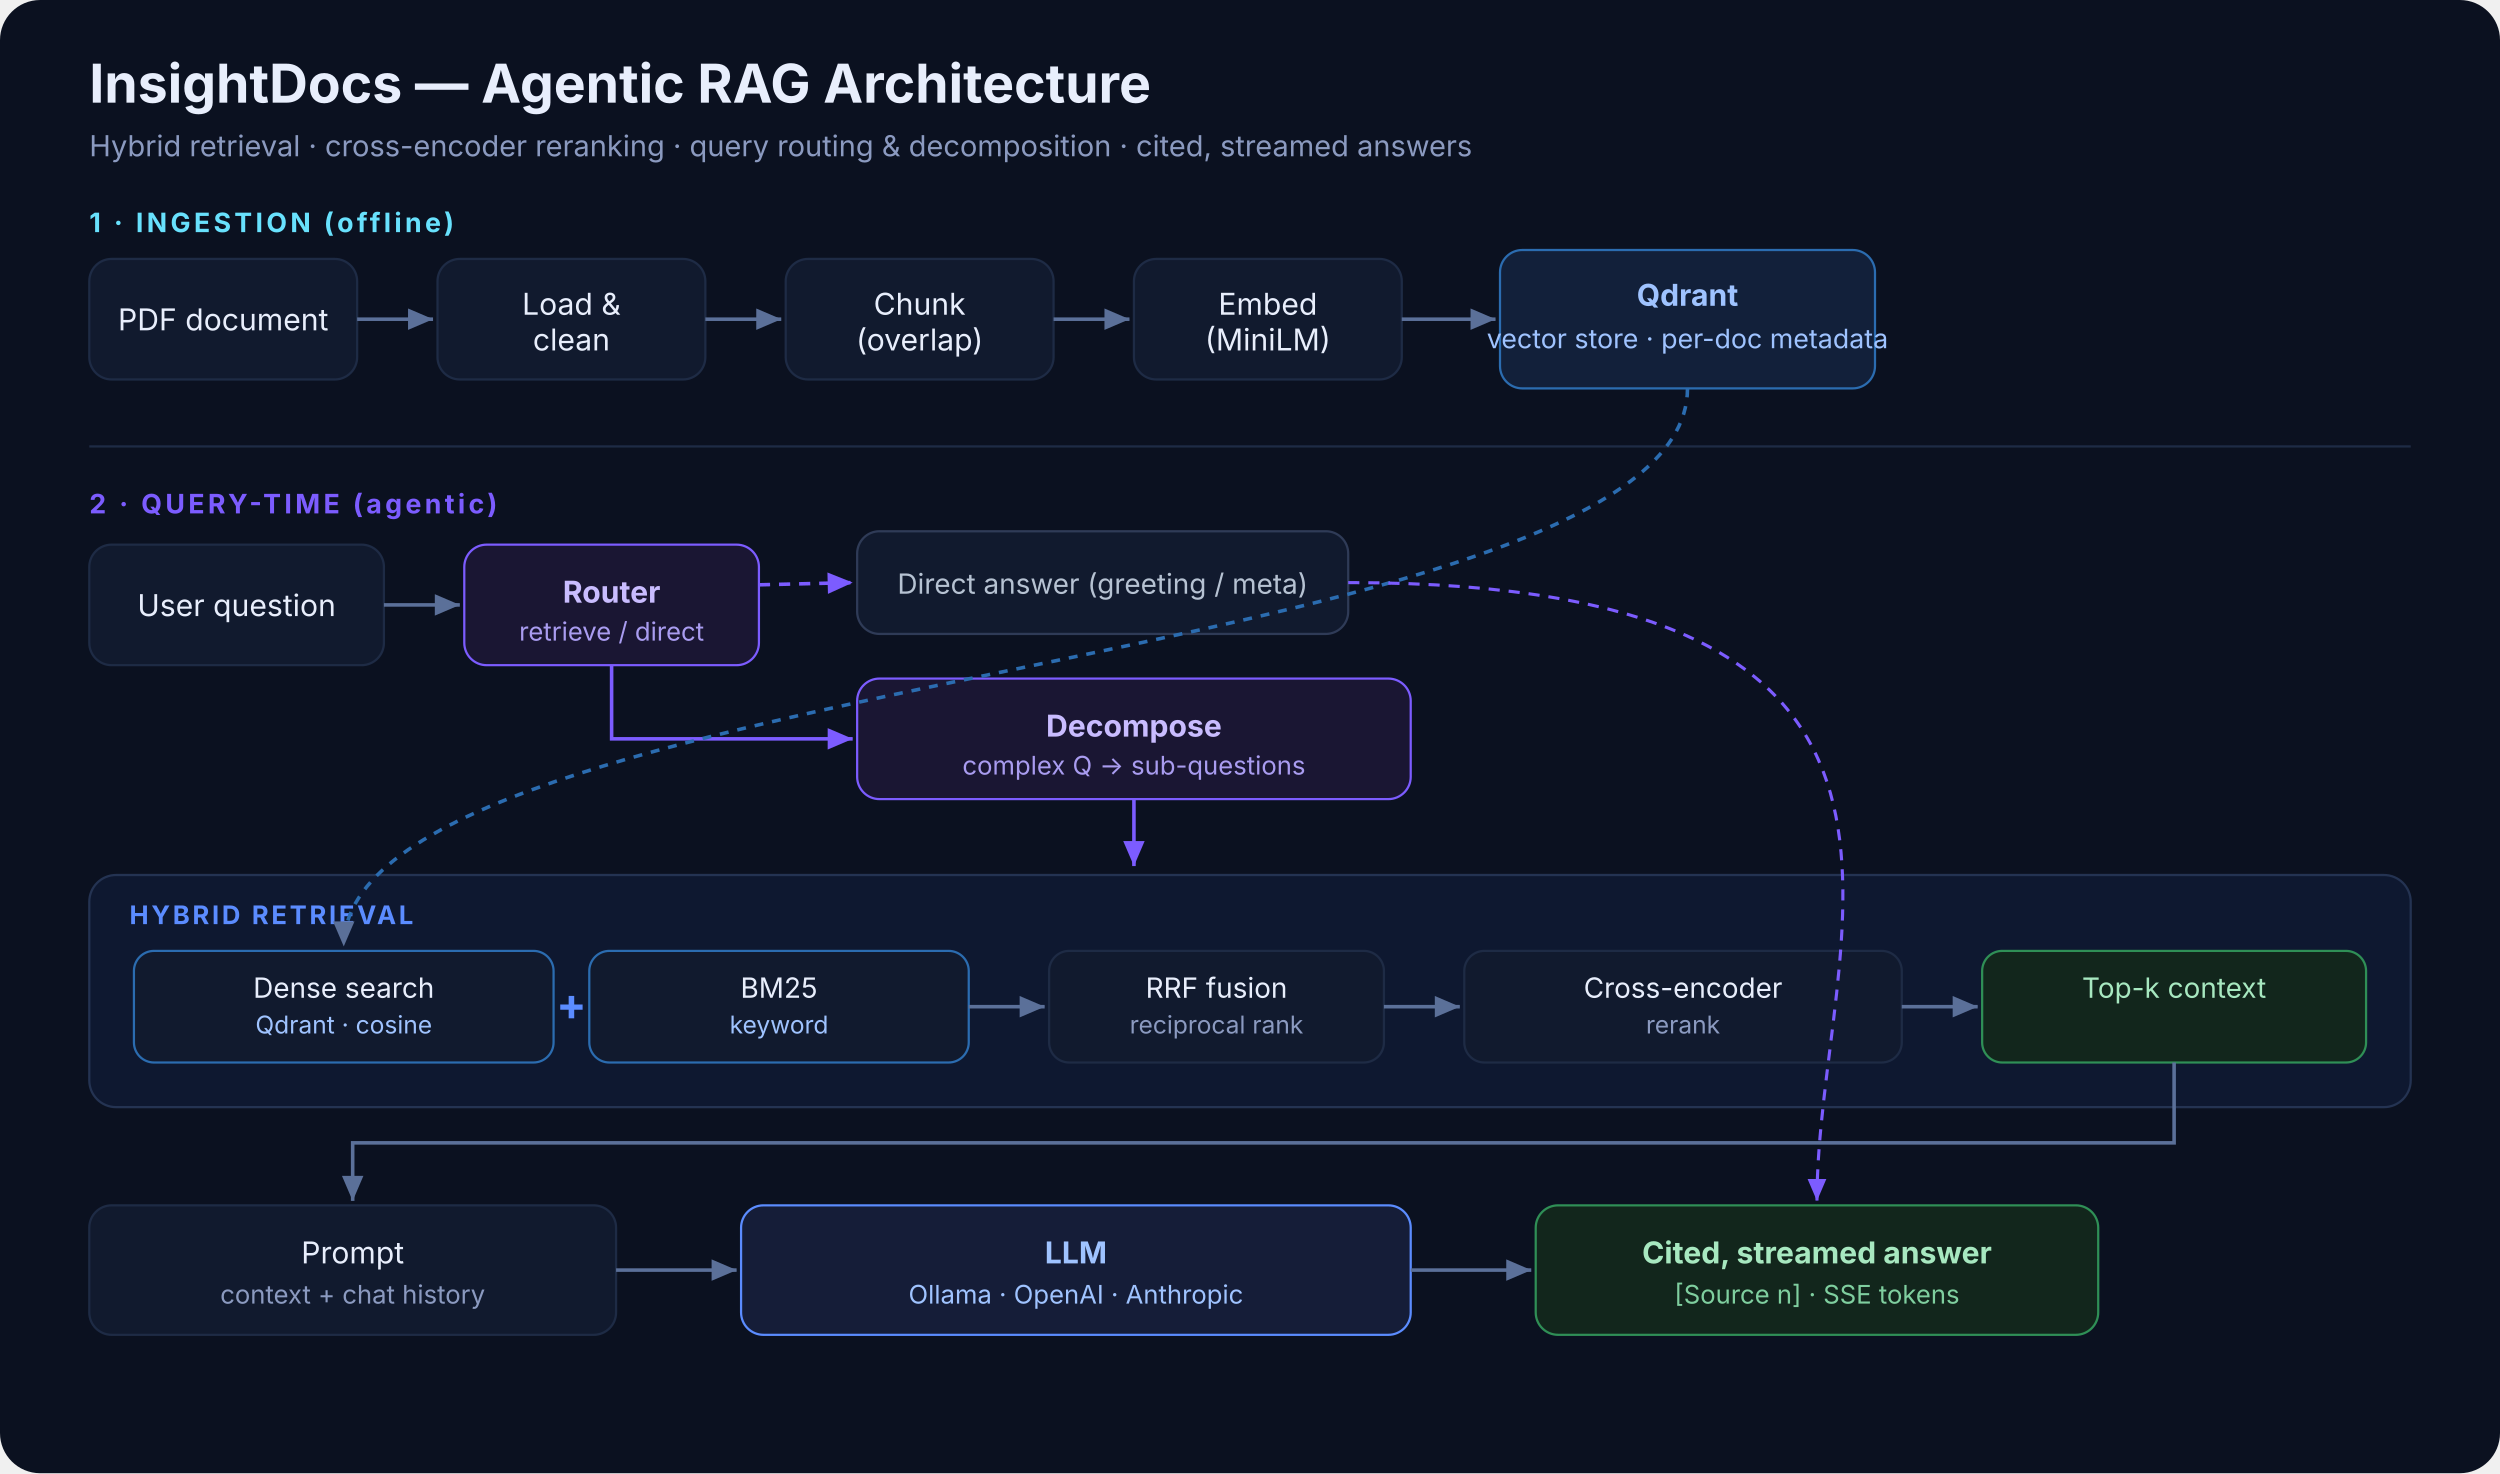
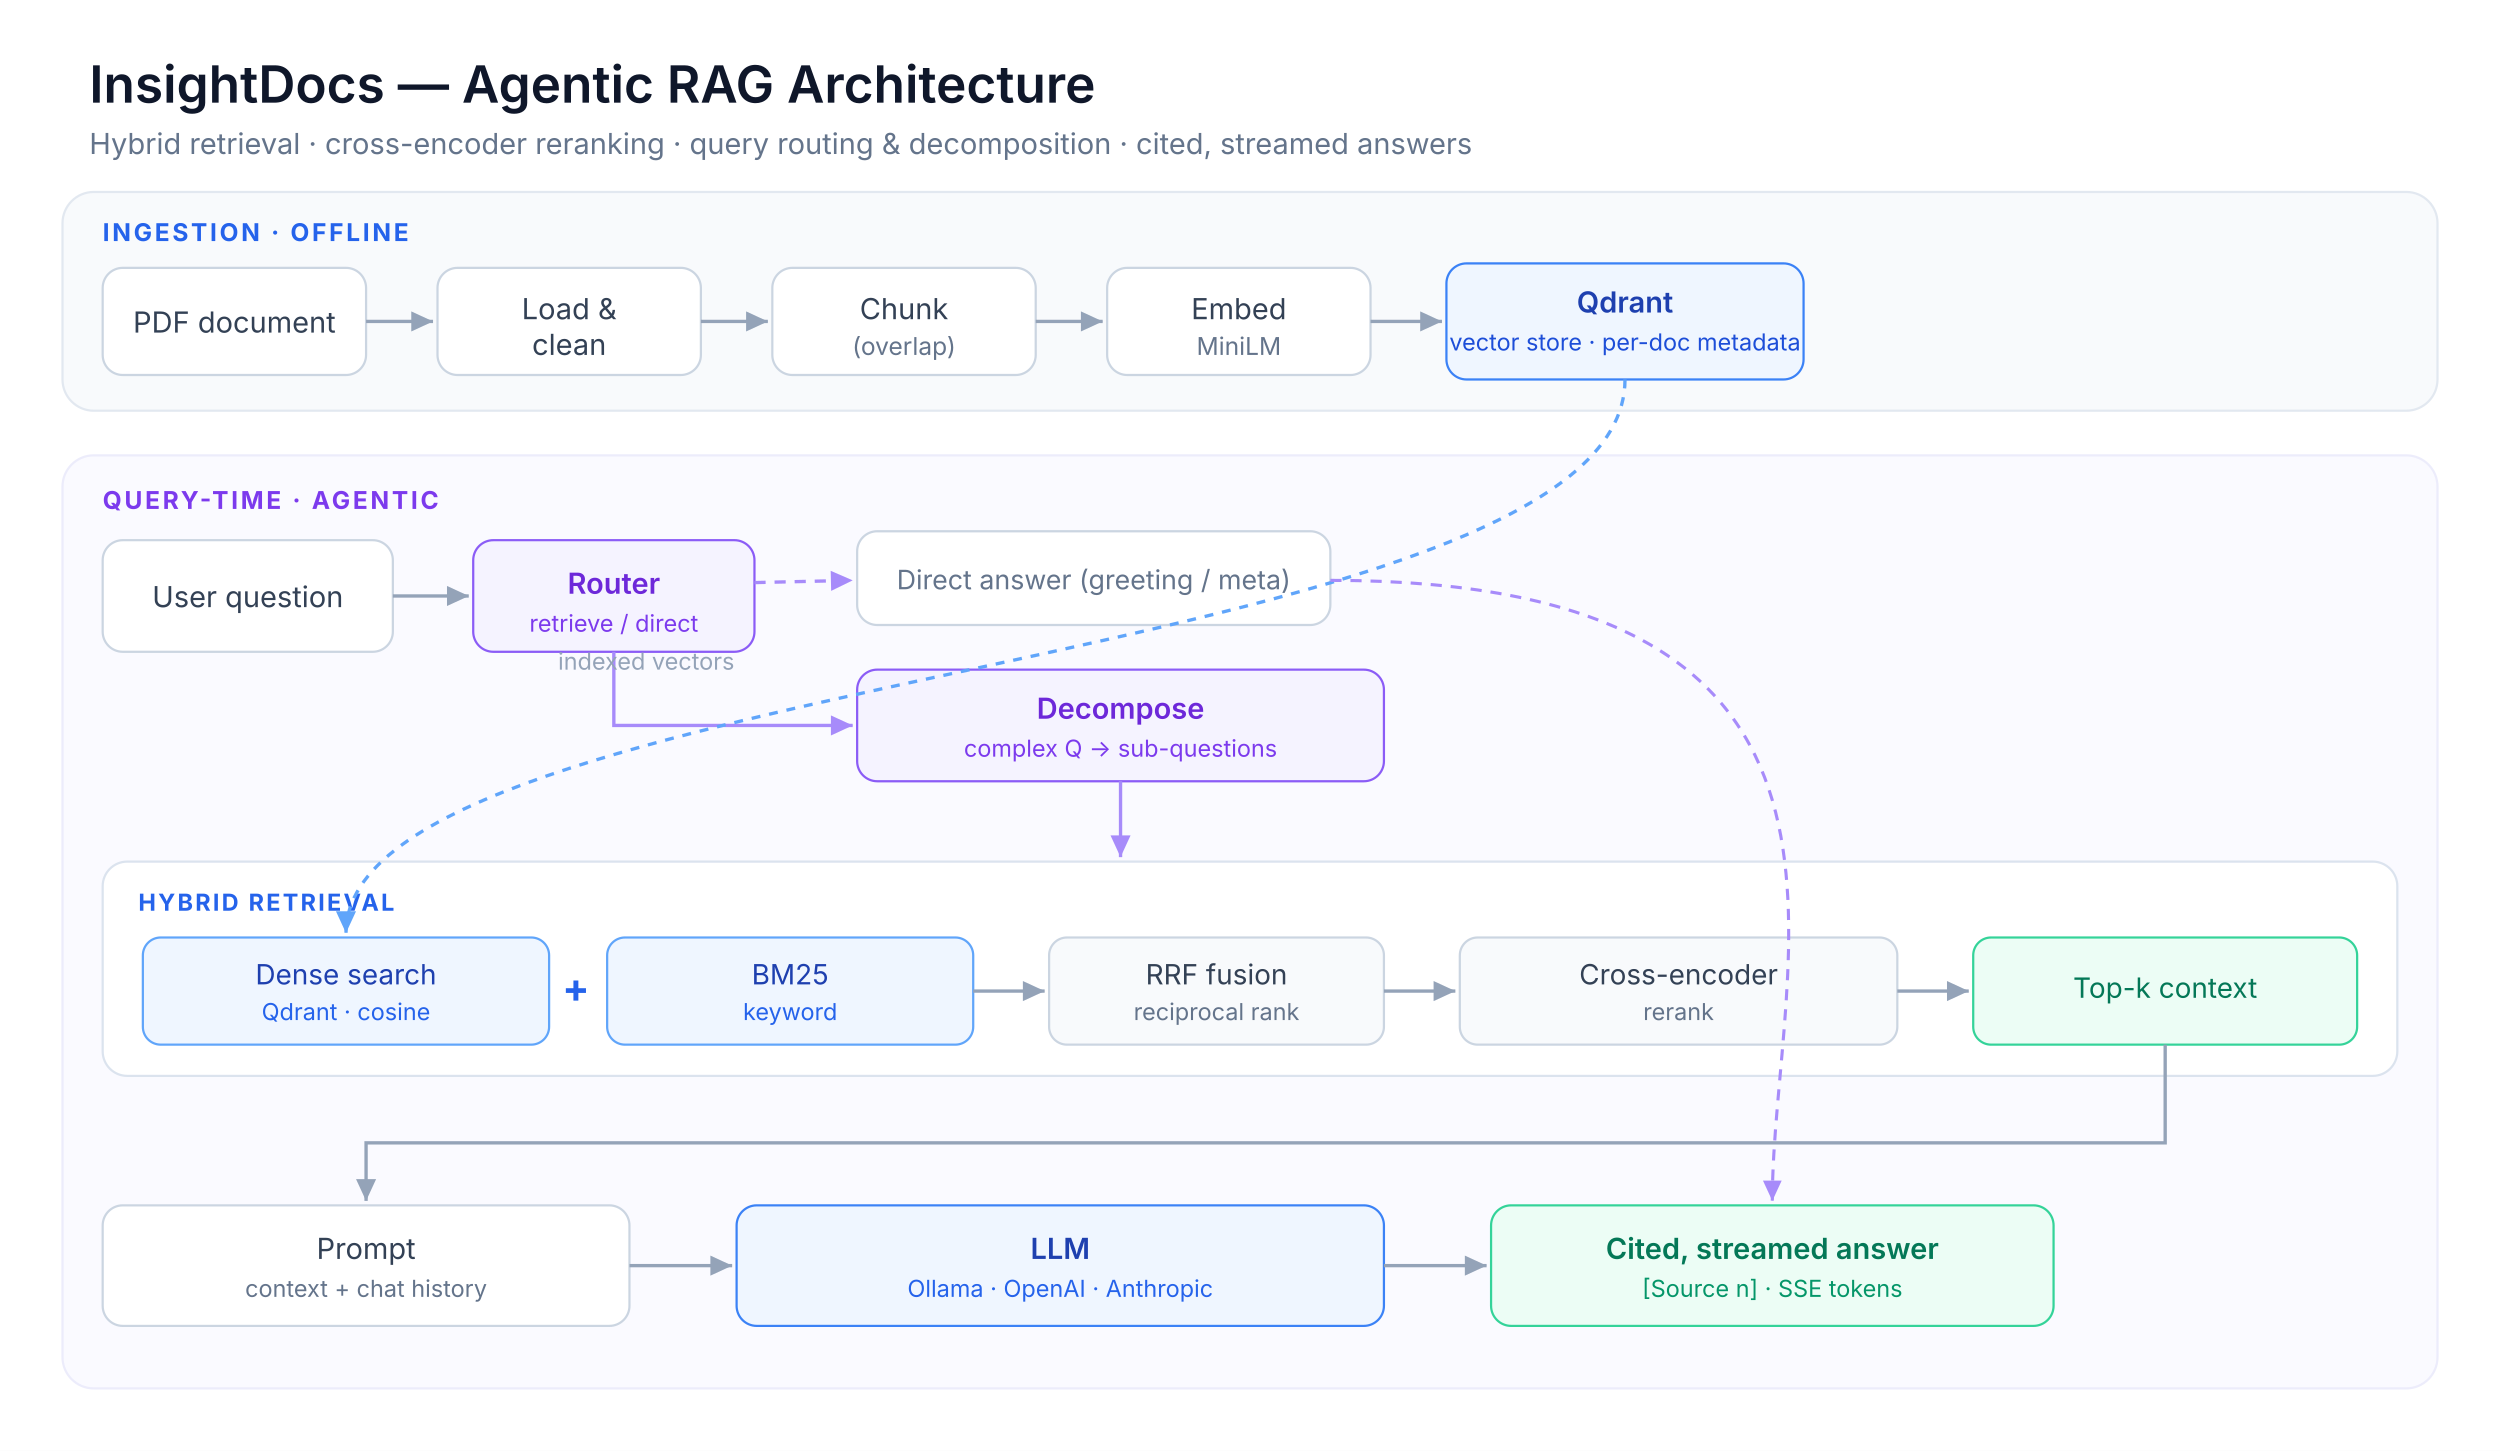
- <svg xmlns="http://www.w3.org/2000/svg" viewBox="0 0 1120 660" font-family="Segoe UI, Inter, Arial, sans-serif">
+ <svg xmlns="http://www.w3.org/2000/svg" viewBox="0 0 1120 650" font-family="'Segoe UI', Inter, Helvetica, Arial, sans-serif">
  <defs>
-     <marker id="ar" markerWidth="9" markerHeight="9" refX="7" refY="3" orient="auto" markerUnits="strokeWidth">
-       <path d="M0,0 L7,3 L0,6 Z" fill="#5b7099" />
+     <marker id="a" markerWidth="8" markerHeight="8" refX="6.5" refY="3" orient="auto" markerUnits="strokeWidth">
+       <path d="M0,0 L6.5,3 L0,6 Z" fill="#94a3b8" />
    </marker>
-     <marker id="arp" markerWidth="9" markerHeight="9" refX="7" refY="3" orient="auto" markerUnits="strokeWidth">
-       <path d="M0,0 L7,3 L0,6 Z" fill="#7c5cff" />
+     <marker id="ap" markerWidth="8" markerHeight="8" refX="6.5" refY="3" orient="auto" markerUnits="strokeWidth">
+       <path d="M0,0 L6.5,3 L0,6 Z" fill="#a78bfa" />
+     </marker>
+     <marker id="ab" markerWidth="8" markerHeight="8" refX="6.5" refY="3" orient="auto" markerUnits="strokeWidth">
+       <path d="M0,0 L6.5,3 L0,6 Z" fill="#60a5fa" />
    </marker>
  </defs>
-   <rect x="0" y="0" width="1120" height="660" rx="18" fill="#0b1120" />
-   <text x="40" y="46" fill="#e8eefc" font-size="24" font-weight="700">InsightDocs — Agentic RAG Architecture</text>
-   <text x="40" y="70" fill="#8b9ac0" font-size="13">Hybrid retrieval · cross-encoder reranking · query routing &amp; decomposition · cited, streamed answers</text>
-   <text x="40" y="104" fill="#68e1fd" font-size="12" font-weight="700" letter-spacing="1.5">1 · INGESTION  (offline)</text>
-   <g font-size="13.5" fill="#e8eefc" text-anchor="middle">
-     <rect x="40" y="116" width="120" height="54" rx="10" fill="#111a2e" stroke="#1e2b45" />
-     <text x="100" y="148">PDF document</text>
-     <rect x="196" y="116" width="120" height="54" rx="10" fill="#111a2e" stroke="#1e2b45" />
-     <text x="256" y="141">Load &amp;</text>
-     <text x="256" y="157">clean</text>
-     <rect x="352" y="116" width="120" height="54" rx="10" fill="#111a2e" stroke="#1e2b45" />
-     <text x="412" y="141">Chunk</text>
-     <text x="412" y="157">(overlap)</text>
-     <rect x="508" y="116" width="120" height="54" rx="10" fill="#111a2e" stroke="#1e2b45" />
-     <text x="568" y="141">Embed</text>
-     <text x="568" y="157">(MiniLM)</text>
-     <rect x="672" y="112" width="168" height="62" rx="10" fill="#12203a" stroke="#2b6cb0" />
-     <text x="756" y="137" fill="#9fc3ff" font-weight="700">Qdrant</text>
-     <text x="756" y="156" font-size="12" fill="#9fc3ff">vector store · per-doc metadata</text>
+   <rect x="0" y="0" width="1120" height="650" fill="#ffffff" />
+   <text x="40" y="46" fill="#0f172a" font-size="23" font-weight="600">InsightDocs — Agentic RAG Architecture</text>
+   <text x="40" y="69" fill="#64748b" font-size="13">Hybrid retrieval · cross-encoder reranking · query routing &amp; decomposition · cited, streamed answers</text>
+   <rect x="28" y="86" width="1064" height="98" rx="14" fill="#f8fafc" stroke="#e2e8f0" />
+   <text x="46" y="108" fill="#2563eb" font-size="11" font-weight="700" letter-spacing="1.2">INGESTION · OFFLINE</text>
+   <g font-size="13" text-anchor="middle">
+     <rect x="46" y="120" width="118" height="48" rx="9" fill="#ffffff" stroke="#cbd5e1" />
+     <text x="105" y="149" fill="#334155">PDF document</text>
+     <rect x="196" y="120" width="118" height="48" rx="9" fill="#ffffff" stroke="#cbd5e1" />
+     <text x="255" y="143" fill="#334155">Load &amp;</text>
+     <text x="255" y="159" fill="#334155">clean</text>
+     <rect x="346" y="120" width="118" height="48" rx="9" fill="#ffffff" stroke="#cbd5e1" />
+     <text x="405" y="143" fill="#334155">Chunk</text>
+     <text x="405" y="159" fill="#64748b" font-size="11">(overlap)</text>
+     <rect x="496" y="120" width="118" height="48" rx="9" fill="#ffffff" stroke="#cbd5e1" />
+     <text x="555" y="143" fill="#334155">Embed</text>
+     <text x="555" y="159" fill="#64748b" font-size="11">MiniLM</text>
+     <rect x="648" y="118" width="160" height="52" rx="9" fill="#eff6ff" stroke="#3b82f6" />
+     <text x="728" y="140" fill="#1e40af" font-weight="600">Qdrant</text>
+     <text x="728" y="157" fill="#1d4ed8" font-size="10.5">vector store · per-doc metadata</text>
  </g>
-   <g stroke="#5b7099" stroke-width="1.6" marker-end="url(#ar)" fill="none">
-     <path d="M160,143 L194,143" />
-     <path d="M316,143 L350,143" />
-     <path d="M472,143 L506,143" />
-     <path d="M628,143 L670,143" />
+   <g stroke="#94a3b8" stroke-width="1.5" fill="none" marker-end="url(#a)">
+     <path d="M164,144 L194,144" />
+     <path d="M314,144 L344,144" />
+     <path d="M464,144 L494,144" />
+     <path d="M614,144 L646,144" />
  </g>
-   <line x1="40" y1="200" x2="1080" y2="200" stroke="#1e2b45" stroke-width="1" />
-   <text x="40" y="230" fill="#7c5cff" font-size="12" font-weight="700" letter-spacing="1.5">2 · QUERY-TIME  (agentic)</text>
-   <g font-size="13.5" fill="#e8eefc" text-anchor="middle">
-     <rect x="40" y="244" width="132" height="54" rx="10" fill="#111a2e" stroke="#1e2b45" />
-     <text x="106" y="276">User question</text>
-     <rect x="208" y="244" width="132" height="54" rx="10" fill="#1a1633" stroke="#7c5cff" />
-     <text x="274" y="270" fill="#c9bcff" font-weight="700">Router</text>
-     <text x="274" y="287" font-size="11.5" fill="#a99cf0">retrieve / direct</text>
-     <rect x="384" y="238" width="220" height="46" rx="10" fill="#111a2e" stroke="#2f3b57" />
-     <text x="494" y="266" font-size="12.5" fill="#b6c2d2">Direct answer (greeting / meta)</text>
-     <rect x="384" y="304" width="248" height="54" rx="10" fill="#1a1633" stroke="#7c5cff" />
-     <text x="508" y="330" fill="#c9bcff" font-weight="700">Decompose</text>
-     <text x="508" y="347" font-size="11.5" fill="#a99cf0">complex Q → sub-questions</text>
+   <rect x="28" y="204" width="1064" height="418" rx="14" fill="#fafaff" stroke="#ececfb" />
+   <text x="46" y="228" fill="#7c3aed" font-size="11" font-weight="700" letter-spacing="1.2">QUERY-TIME · AGENTIC</text>
+   <g font-size="13" text-anchor="middle">
+     <rect x="46" y="242" width="130" height="50" rx="9" fill="#ffffff" stroke="#cbd5e1" />
+     <text x="111" y="272" fill="#334155">User question</text>
+     <rect x="212" y="242" width="126" height="50" rx="9" fill="#f5f3ff" stroke="#8b5cf6" />
+     <text x="275" y="266" fill="#6d28d9" font-weight="600">Router</text>
+     <text x="275" y="283" fill="#7c3aed" font-size="10.5">retrieve / direct</text>
+     <rect x="384" y="238" width="212" height="42" rx="9" fill="#ffffff" stroke="#cbd5e1" />
+     <text x="490" y="264" fill="#64748b" font-size="12">Direct answer (greeting / meta)</text>
+     <rect x="384" y="300" width="236" height="50" rx="9" fill="#f5f3ff" stroke="#8b5cf6" />
+     <text x="502" y="322" fill="#6d28d9" font-weight="600">Decompose</text>
+     <text x="502" y="339" fill="#7c3aed" font-size="10.5">complex Q → sub-questions</text>
  </g>
-   <path d="M172,271 L206,271" stroke="#5b7099" stroke-width="1.6" marker-end="url(#ar)" fill="none" />
-   <path d="M340,262 L382,261" stroke="#7c5cff" stroke-width="1.6" stroke-dasharray="5 4" marker-end="url(#arp)" fill="none" />
-   <path d="M274,298 L274,331 L382,331" stroke="#7c5cff" stroke-width="1.6" marker-end="url(#arp)" fill="none" />
-   <rect x="40" y="392" width="1040" height="104" rx="12" fill="#0e1830" stroke="#243352" />
-   <text x="58" y="414" fill="#5b8cff" font-size="11.5" font-weight="700" letter-spacing="1.2">HYBRID RETRIEVAL</text>
-   <g font-size="12.5" fill="#e8eefc" text-anchor="middle">
-     <rect x="60" y="426" width="188" height="50" rx="9" fill="#111a2e" stroke="#2b6cb0" />
-     <text x="154" y="447">Dense search</text>
-     <text x="154" y="463" font-size="11" fill="#9fc3ff">Qdrant · cosine</text>
-     <text x="256" y="457" font-size="20" fill="#5b8cff" font-weight="700">+</text>
-     <rect x="264" y="426" width="170" height="50" rx="9" fill="#111a2e" stroke="#2b6cb0" />
-     <text x="349" y="447">BM25</text>
-     <text x="349" y="463" font-size="11" fill="#9fc3ff">keyword</text>
-     <rect x="470" y="426" width="150" height="50" rx="9" fill="#111a2e" stroke="#1e2b45" />
-     <text x="545" y="447">RRF fusion</text>
-     <text x="545" y="463" font-size="11" fill="#8b9ac0">reciprocal rank</text>
-     <rect x="656" y="426" width="196" height="50" rx="9" fill="#111a2e" stroke="#1e2b45" />
-     <text x="754" y="447">Cross-encoder</text>
-     <text x="754" y="463" font-size="11" fill="#8b9ac0">rerank</text>
-     <rect x="888" y="426" width="172" height="50" rx="9" fill="#12261c" stroke="#2f8f56" />
-     <text x="974" y="447" fill="#a7e8c0">Top-k context</text>
+   <path d="M176,267 L210,267" stroke="#94a3b8" stroke-width="1.5" fill="none" marker-end="url(#a)" />
+   <path d="M338,261 L382,260" stroke="#a78bfa" stroke-width="1.5" stroke-dasharray="5 4" fill="none" marker-end="url(#ap)" />
+   <path d="M275,292 L275,325 L382,325" stroke="#a78bfa" stroke-width="1.5" fill="none" marker-end="url(#ap)" />
+   <rect x="46" y="386" width="1028" height="96" rx="11" fill="#ffffff" stroke="#dbe3ee" />
+   <text x="62" y="408" fill="#2563eb" font-size="10.5" font-weight="700" letter-spacing="1">HYBRID RETRIEVAL</text>
+   <g font-size="12.5" text-anchor="middle">
+     <rect x="64" y="420" width="182" height="48" rx="8" fill="#eff6ff" stroke="#60a5fa" />
+     <text x="155" y="441" fill="#1e40af">Dense search</text>
+     <text x="155" y="457" fill="#2563eb" font-size="10.5">Qdrant · cosine</text>
+     <text x="258" y="449" fill="#2563eb" font-size="18" font-weight="700" text-anchor="middle">+</text>
+     <rect x="272" y="420" width="164" height="48" rx="8" fill="#eff6ff" stroke="#60a5fa" />
+     <text x="354" y="441" fill="#1e40af">BM25</text>
+     <text x="354" y="457" fill="#2563eb" font-size="10.5">keyword</text>
+     <rect x="470" y="420" width="150" height="48" rx="8" fill="#f8fafc" stroke="#cbd5e1" />
+     <text x="545" y="441" fill="#334155">RRF fusion</text>
+     <text x="545" y="457" fill="#64748b" font-size="10.5">reciprocal rank</text>
+     <rect x="654" y="420" width="196" height="48" rx="8" fill="#f8fafc" stroke="#cbd5e1" />
+     <text x="752" y="441" fill="#334155">Cross-encoder</text>
+     <text x="752" y="457" fill="#64748b" font-size="10.5">rerank</text>
+     <rect x="884" y="420" width="172" height="48" rx="8" fill="#ecfdf5" stroke="#34d399" />
+     <text x="970" y="447" fill="#047857">Top-k context</text>
  </g>
-   <g stroke="#5b7099" stroke-width="1.6" marker-end="url(#ar)" fill="none">
-     <path d="M434,451 L468,451" />
-     <path d="M620,451 L654,451" />
-     <path d="M852,451 L886,451" />
+   <g stroke="#94a3b8" stroke-width="1.5" fill="none" marker-end="url(#a)">
+     <path d="M436,444 L468,444" />
+     <path d="M620,444 L652,444" />
+     <path d="M850,444 L882,444" />
  </g>
-   <path d="M508,358 L508,388" stroke="#7c5cff" stroke-width="1.6" marker-end="url(#arp)" fill="none" />
-   <path d="M756,174 C756,300 154,300 154,424" stroke="#2b6cb0" stroke-width="1.6" stroke-dasharray="4 4" marker-end="url(#ar)" fill="none" />
-   <g font-size="13.5" fill="#e8eefc" text-anchor="middle">
-     <rect x="40" y="540" width="236" height="58" rx="10" fill="#111a2e" stroke="#1e2b45" />
-     <text x="158" y="566">Prompt</text>
-     <text x="158" y="584" font-size="11.5" fill="#8b9ac0">context + chat history</text>
-     <rect x="332" y="540" width="300" height="58" rx="10" fill="#151d38" stroke="#5b8cff" />
-     <text x="482" y="566" fill="#9fc3ff" font-weight="700">LLM</text>
-     <text x="482" y="584" font-size="11.5" fill="#9fc3ff">Ollama · OpenAI · Anthropic</text>
-     <rect x="688" y="540" width="252" height="58" rx="10" fill="#12261c" stroke="#2f8f56" />
-     <text x="814" y="566" fill="#a7e8c0" font-weight="700">Cited, streamed answer</text>
-     <text x="814" y="584" font-size="11.5" fill="#7fcf9f">[Source n] · SSE tokens</text>
+   <path d="M502,350 L502,384" stroke="#a78bfa" stroke-width="1.5" fill="none" marker-end="url(#ap)" />
+   <path d="M728,170 C728,300 155,300 155,418" stroke="#60a5fa" stroke-width="1.5" stroke-dasharray="4 4" fill="none" marker-end="url(#ab)" />
+   <text x="250" y="300" fill="#94a3b8" font-size="10.5">indexed vectors</text>
+   <g font-size="13" text-anchor="middle">
+     <rect x="46" y="540" width="236" height="54" rx="9" fill="#ffffff" stroke="#cbd5e1" />
+     <text x="164" y="564" fill="#334155">Prompt</text>
+     <text x="164" y="581" fill="#64748b" font-size="10.5">context + chat history</text>
+     <rect x="330" y="540" width="290" height="54" rx="9" fill="#eff6ff" stroke="#3b82f6" />
+     <text x="475" y="564" fill="#1e40af" font-weight="600">LLM</text>
+     <text x="475" y="581" fill="#2563eb" font-size="10.5">Ollama · OpenAI · Anthropic</text>
+     <rect x="668" y="540" width="252" height="54" rx="9" fill="#ecfdf5" stroke="#34d399" />
+     <text x="794" y="564" fill="#047857" font-weight="600">Cited, streamed answer</text>
+     <text x="794" y="581" fill="#059669" font-size="10.5">[Source n] · SSE tokens</text>
  </g>
-   <g stroke="#5b7099" stroke-width="1.6" marker-end="url(#ar)" fill="none">
-     <path d="M974,476 L974,512 L158,512 L158,538" />
-     <path d="M276,569 L330,569" />
-     <path d="M632,569 L686,569" />
+   <g stroke="#94a3b8" stroke-width="1.5" fill="none" marker-end="url(#a)">
+     <path d="M970,468 L970,512 L164,512 L164,538" />
+     <path d="M282,567 L328,567" />
+     <path d="M620,567 L666,567" />
  </g>
-   <path d="M604,261 C900,261 814,420 814,538" stroke="#7c5cff" stroke-width="1.4" stroke-dasharray="5 4" marker-end="url(#arp)" fill="none" />
+   <path d="M596,260 C860,260 794,430 794,538" stroke="#a78bfa" stroke-width="1.4" stroke-dasharray="5 4" fill="none" marker-end="url(#ap)" />
</svg>
